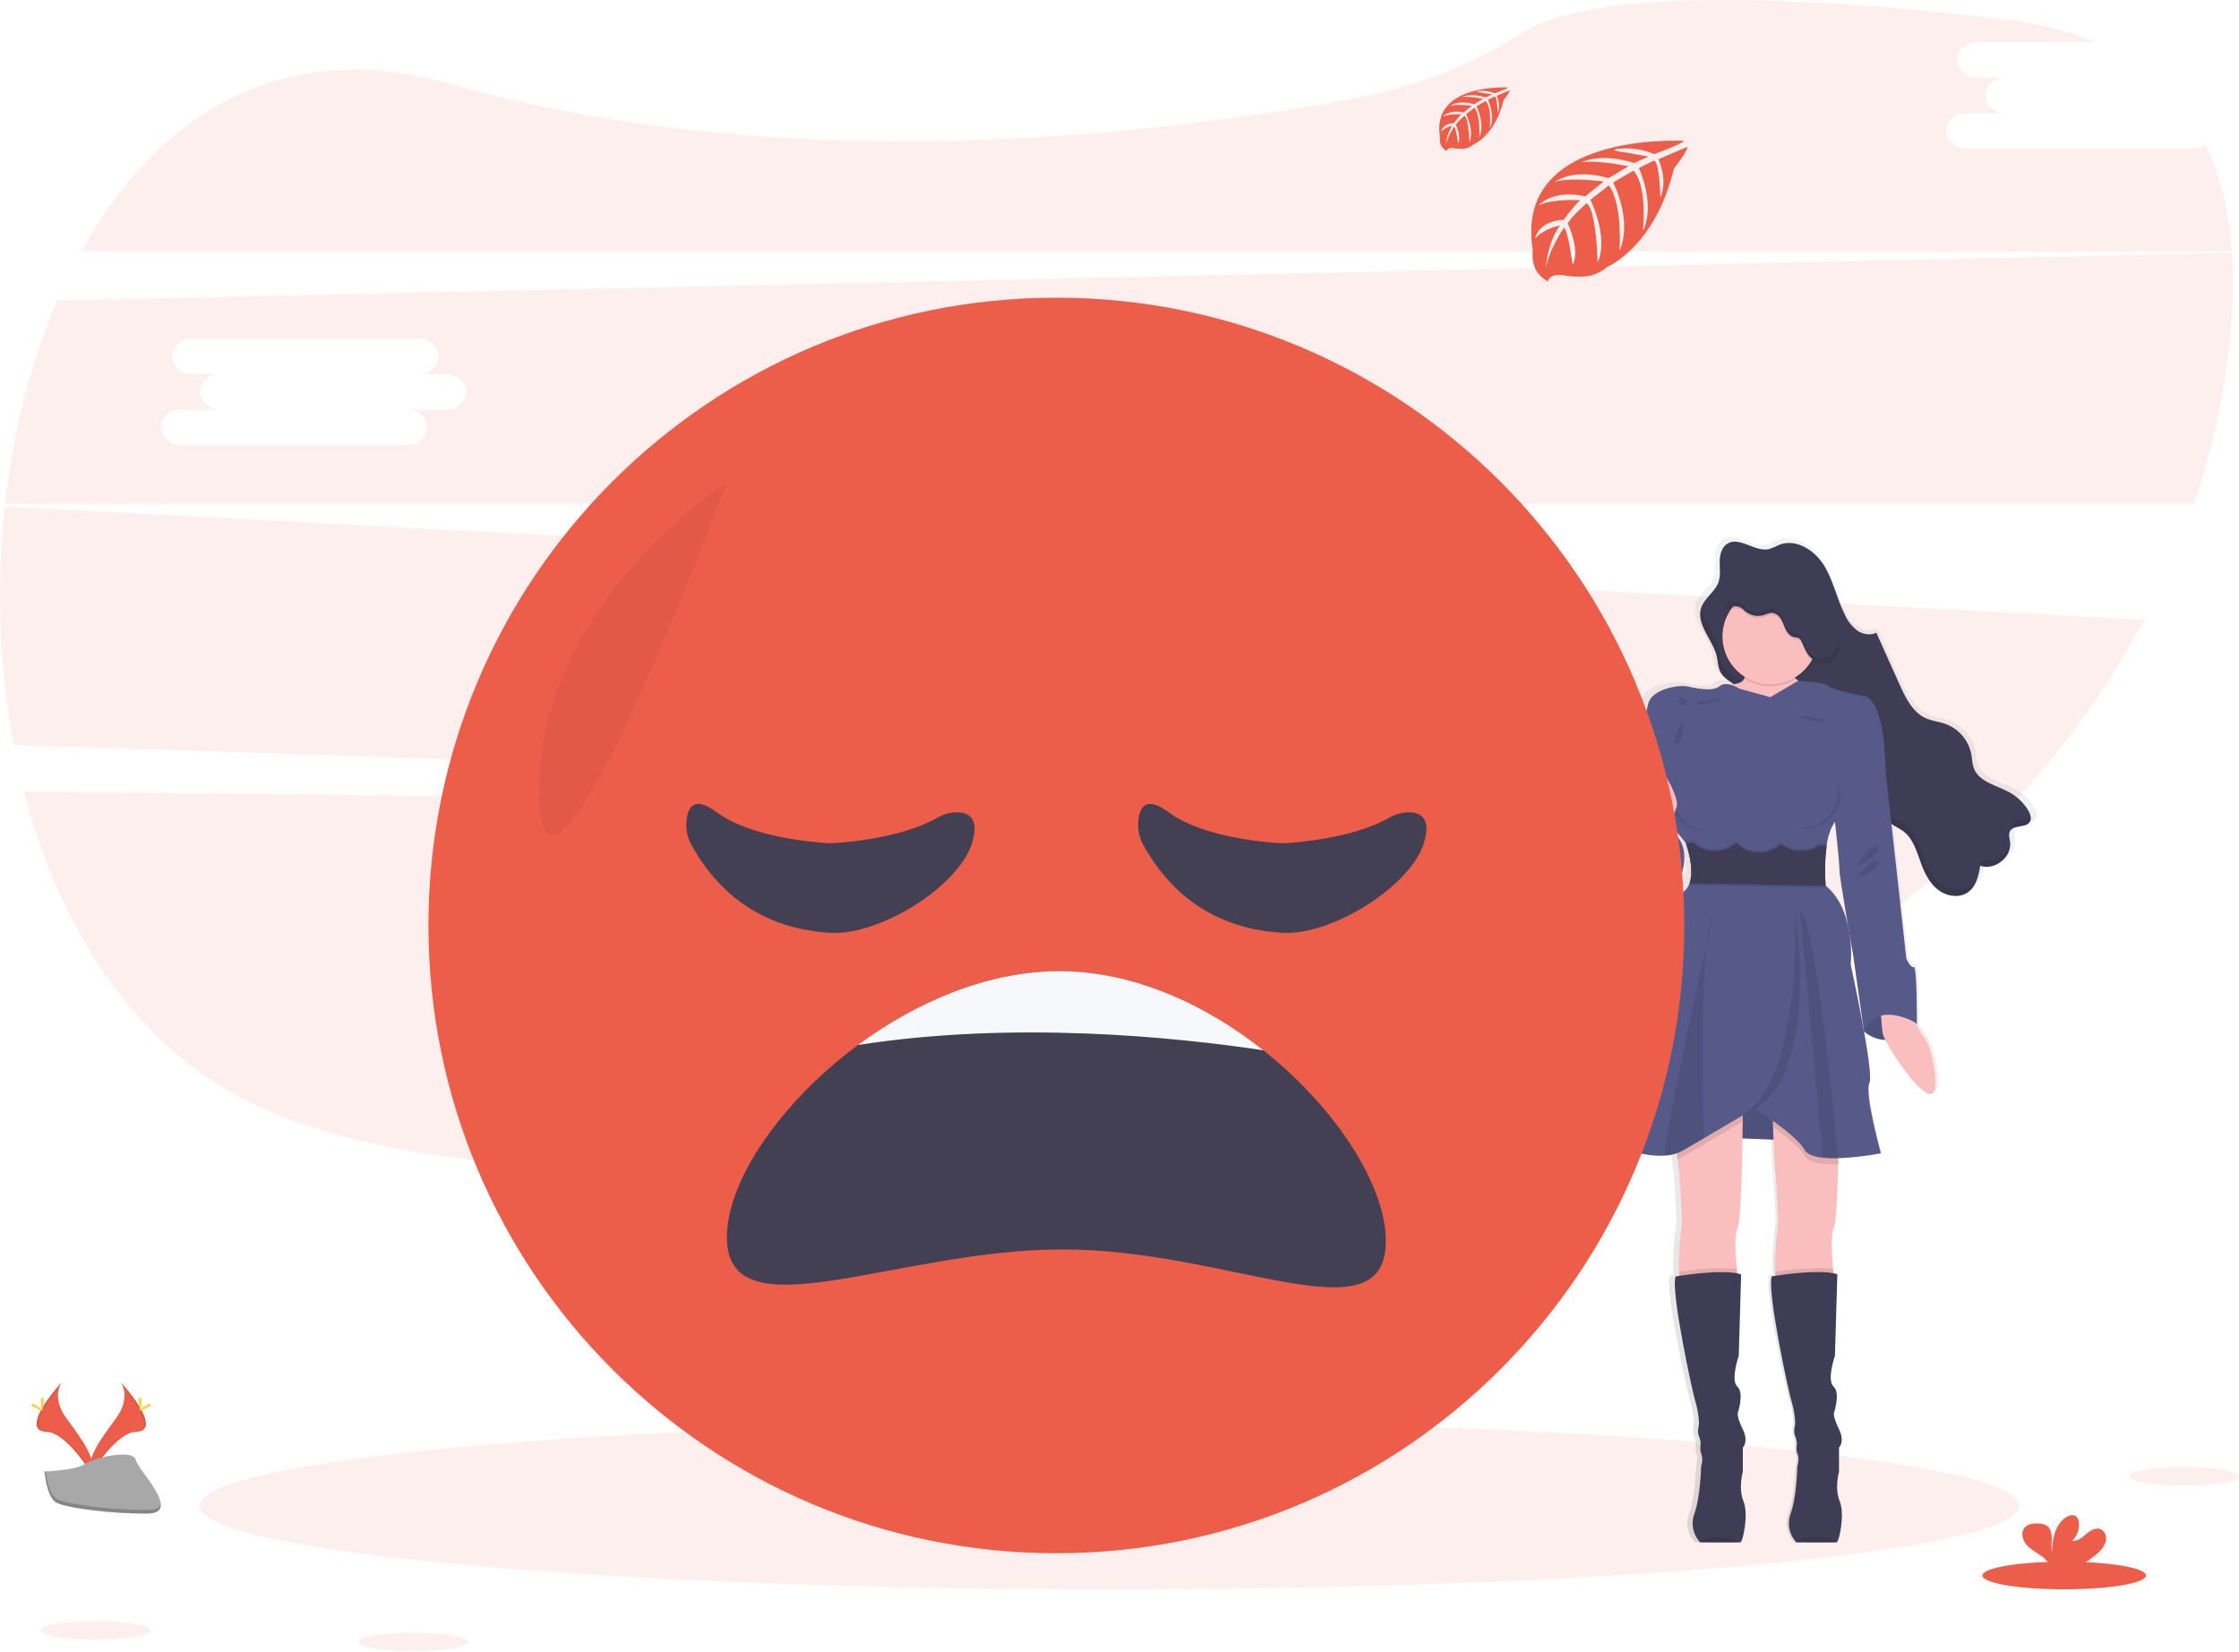
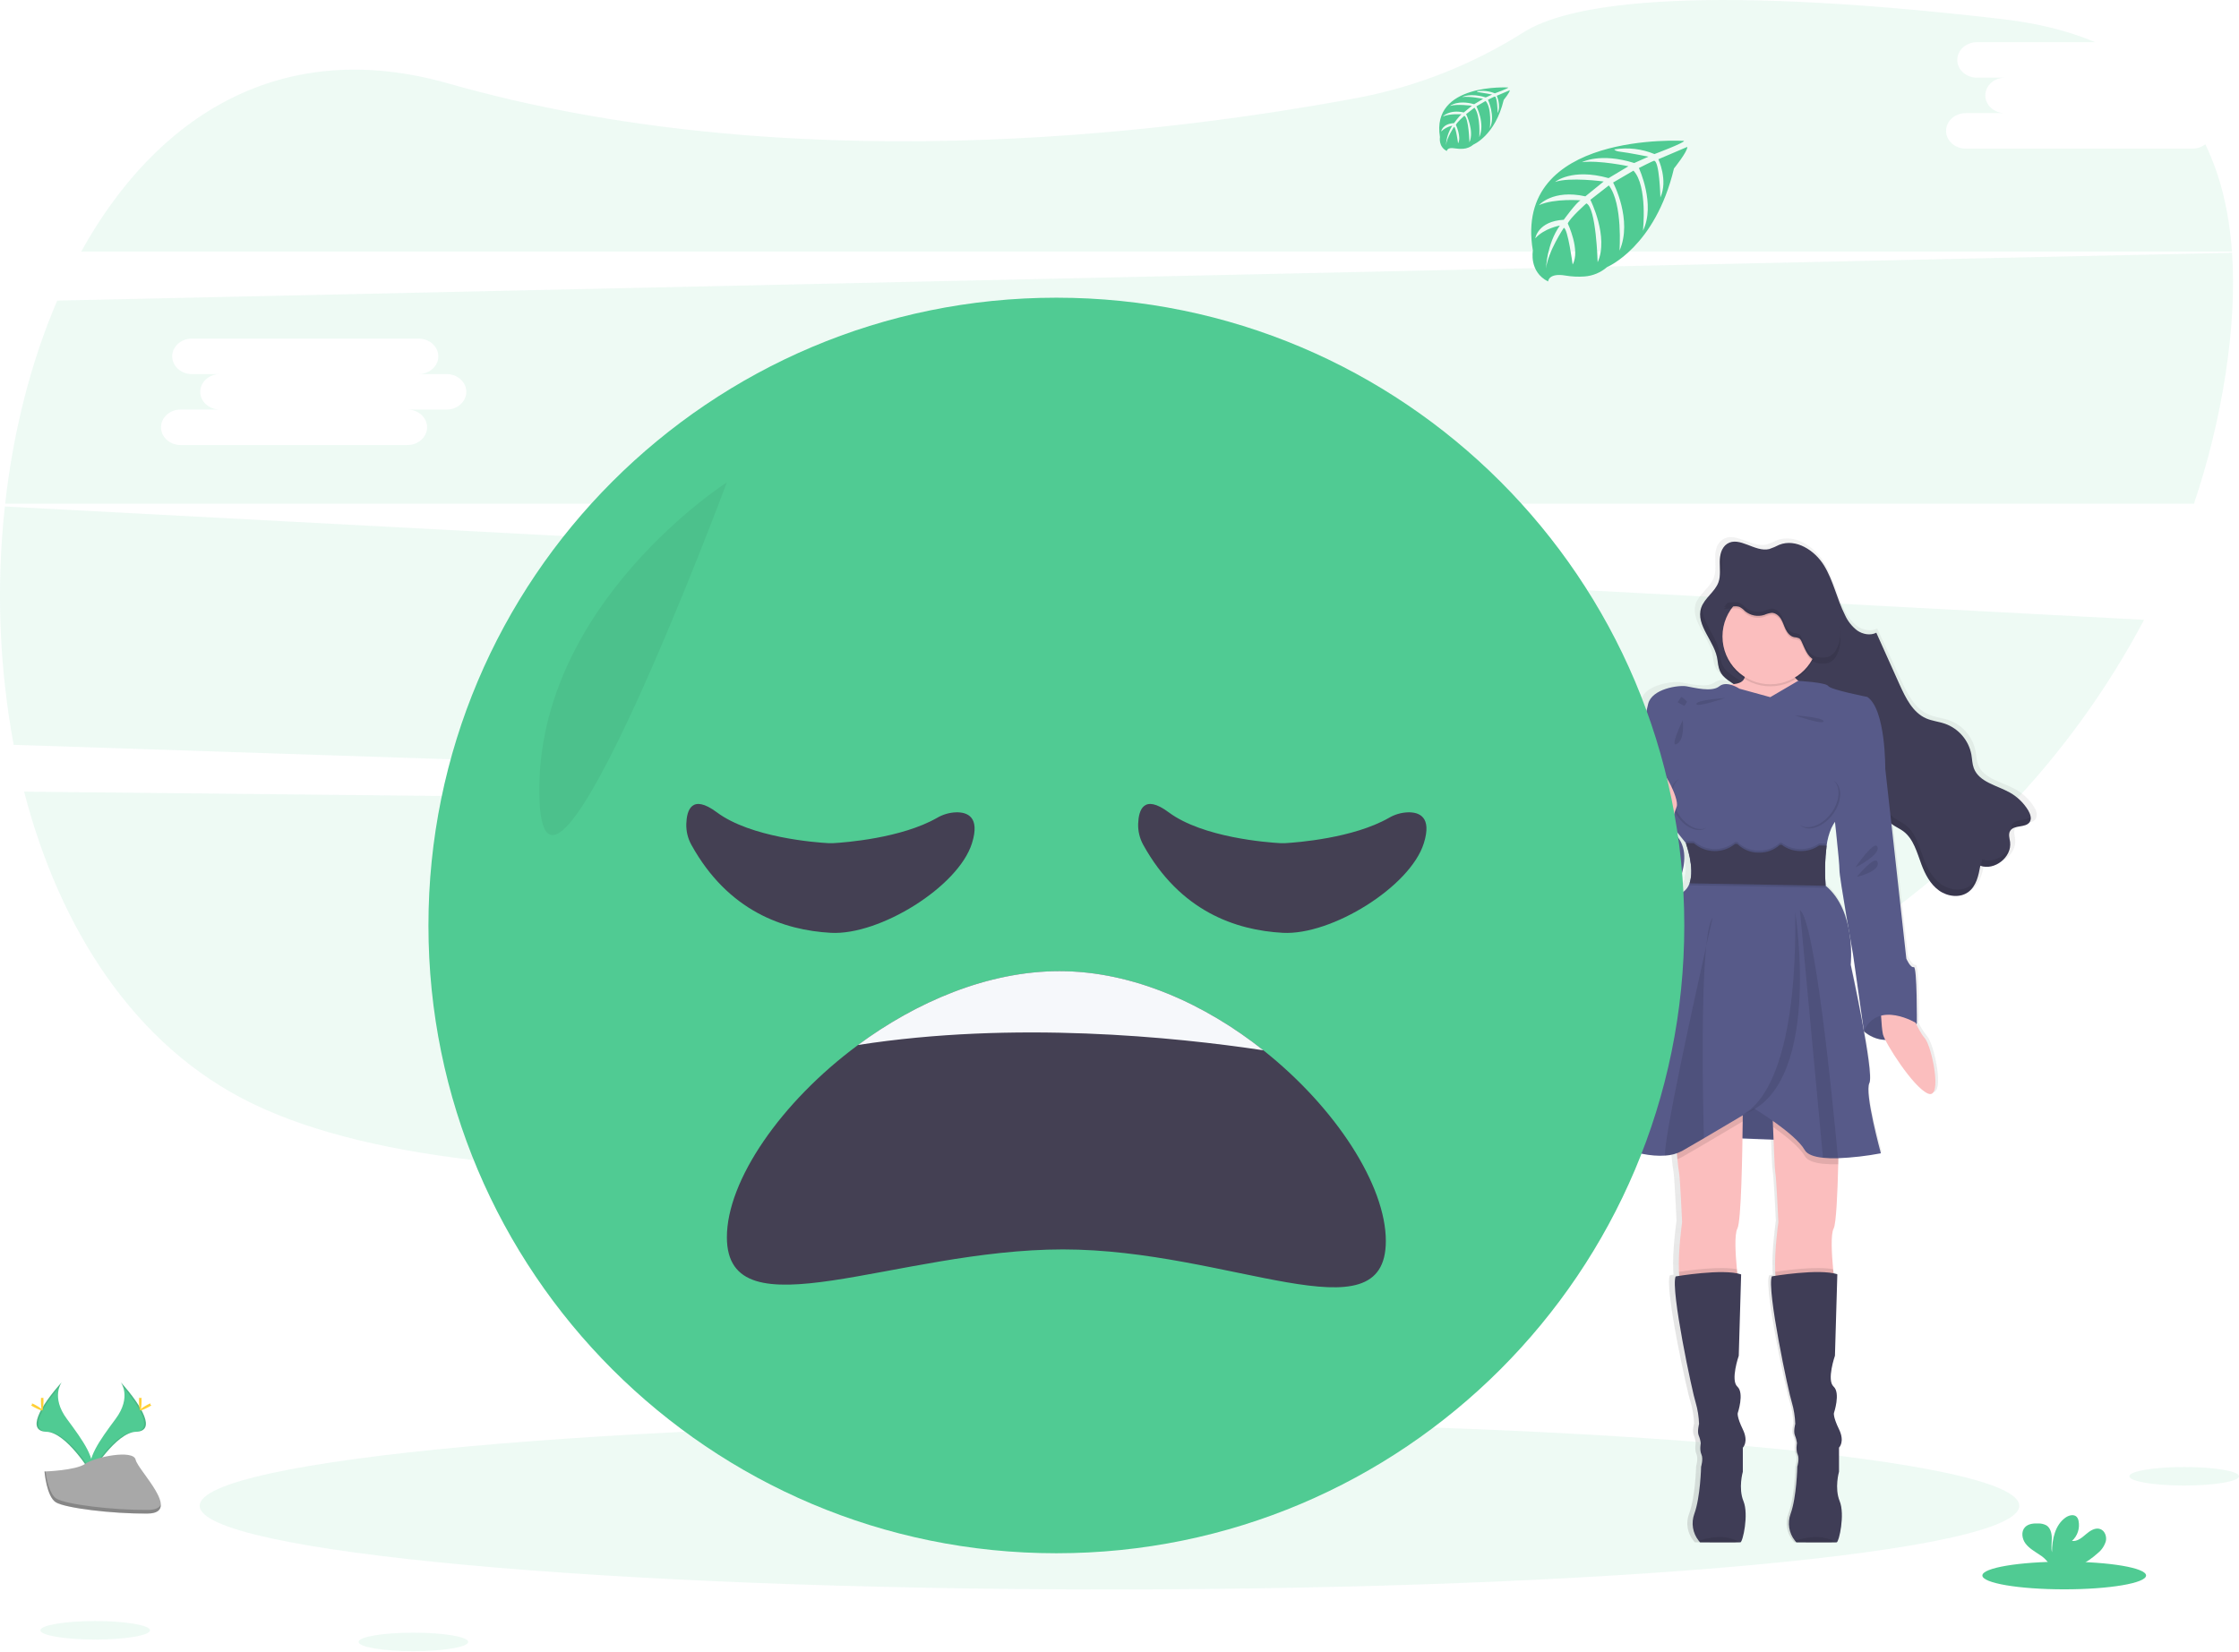
<svg xmlns="http://www.w3.org/2000/svg" id="4e463a22-6ddb-479b-a6e5-bedc922df74f" data-name="Layer 1" width="1100.02" height="811.41" viewBox="0 0 1100.02 811.41">
  <defs>
    <linearGradient id="785c60ff-874e-47fc-85e9-4f7317d8d736" x1="942.13" y1="802.28" x2="942.13" y2="308.24" gradientUnits="userSpaceOnUse">
      <stop offset="0" stop-color="gray" stop-opacity="0.25" />
      <stop offset="0.54" stop-color="gray" stop-opacity="0.12" />
      <stop offset="1" stop-color="gray" stop-opacity="0.1" />
    </linearGradient>
  </defs>
-   <path d="M61.83,433.31C79.2,500.44,115.94,558.47,174,586.6c120.7,58.46,392.91,28.31,596.07-6.3C875.16,562.4,967.53,513,1034.63,443.48Z" transform="translate(-49.99 -44.29)" fill="#ed5e4a" opacity="0.1" />
-   <path d="M1127.19,117.32H1015.72c-5.29,0-9.63-3.92-9.63-8.71s4.34-8.72,9.63-8.72H1035c-5.3,0-9.63-3.92-9.63-8.72s4.33-8.71,9.63-8.71h-13.76c-5.3,0-9.64-3.92-9.64-8.72s4.34-8.71,9.64-8.71h58.18c-12.91-5.43-28-9.29-45.39-11.32C875.38,35.28,818.74,47.47,798.76,60a234.52,234.52,0,0,1-81.54,32.34c-97.88,18.27-280.93,40.25-446.84-7C187.92,61.81,126.63,101.52,89.9,167.9H1146.55c-1.38-19.29-5.51-37.11-13.09-52.7A10.17,10.17,0,0,1,1127.19,117.32Z" transform="translate(-49.99 -44.29)" fill="#ed5e4a" opacity="0.1" />
-   <path d="M52.38,293.19A402.53,402.53,0,0,0,56.7,410.31l978.68,32.39a415.21,415.21,0,0,0,68-93.82Zm387.08,83.55H420.19c5.3,0,9.64,3.93,9.64,8.72s-4.34,8.71-9.64,8.71H308.72c-5.29,0-9.63-3.92-9.63-8.71s4.34-8.72,9.63-8.72H328c-5.3,0-9.63-3.92-9.63-8.71s4.33-8.72,9.63-8.72H314.23c-5.3,0-9.64-3.92-9.64-8.71s4.34-8.72,9.64-8.72H425.7c5.3,0,9.63,3.92,9.63,8.72s-4.33,8.71-9.63,8.71h13.76c5.3,0,9.63,3.92,9.63,8.72S444.76,376.74,439.46,376.74Z" transform="translate(-49.99 -44.29)" fill="#ed5e4a" opacity="0.1" />
-   <path d="M1146.59,168.5,78.11,192c-13,30.23-21.62,64.41-25.59,99.83H1127.87a379.29,379.29,0,0,0,15.52-63.63C1146.6,207.39,1147.88,187.26,1146.59,168.5ZM269.46,245.55H250.19c5.3,0,9.64,3.93,9.64,8.72s-4.34,8.72-9.64,8.72H138.72c-5.29,0-9.63-3.93-9.63-8.72s4.34-8.72,9.63-8.72H158c-5.3,0-9.63-3.92-9.63-8.71s4.33-8.72,9.63-8.72H144.23c-5.3,0-9.64-3.92-9.64-8.71s4.34-8.72,9.64-8.72H255.7c5.3,0,9.63,3.92,9.63,8.72s-4.33,8.71-9.63,8.71h13.76c5.3,0,9.63,3.93,9.63,8.72S274.76,245.55,269.46,245.55Z" transform="translate(-49.99 -44.29)" fill="#ed5e4a" opacity="0.1" />
-   <ellipse cx="545.08" cy="739.96" rx="446.98" ry="41.12" fill="#ed5e4a" opacity="0.1" />
+   <path d="M61.83,433.31C79.2,500.44,115.94,558.47,174,586.6c120.7,58.46,392.91,28.31,596.07-6.3C875.16,562.4,967.53,513,1034.63,443.48Z" transform="translate(-49.99 -44.29)" fill="#50cb93" opacity="0.1" />
+   <path d="M1127.19,117.32H1015.72c-5.29,0-9.63-3.92-9.63-8.71s4.34-8.72,9.63-8.72H1035c-5.3,0-9.63-3.92-9.63-8.72s4.33-8.71,9.63-8.71h-13.76c-5.3,0-9.64-3.92-9.64-8.72s4.34-8.71,9.64-8.71h58.18c-12.91-5.43-28-9.29-45.39-11.32C875.38,35.28,818.74,47.47,798.76,60a234.52,234.52,0,0,1-81.54,32.34c-97.88,18.27-280.93,40.25-446.84-7C187.92,61.81,126.63,101.52,89.9,167.9H1146.55c-1.38-19.29-5.51-37.11-13.09-52.7A10.17,10.17,0,0,1,1127.19,117.32Z" transform="translate(-49.99 -44.29)" fill="#50cb93" opacity="0.1" />
+   <path d="M52.38,293.19A402.53,402.53,0,0,0,56.7,410.31l978.68,32.39a415.21,415.21,0,0,0,68-93.82Zm387.08,83.55H420.19c5.3,0,9.64,3.93,9.64,8.72s-4.34,8.71-9.64,8.71H308.72c-5.29,0-9.63-3.92-9.63-8.71s4.34-8.72,9.63-8.72H328c-5.3,0-9.63-3.92-9.63-8.71s4.33-8.72,9.63-8.72H314.23c-5.3,0-9.64-3.92-9.64-8.71s4.34-8.72,9.64-8.72H425.7c5.3,0,9.63,3.92,9.63,8.72s-4.33,8.71-9.63,8.71h13.76c5.3,0,9.63,3.92,9.63,8.72S444.76,376.74,439.46,376.74Z" transform="translate(-49.99 -44.29)" fill="#50cb93" opacity="0.1" />
+   <path d="M1146.59,168.5,78.11,192c-13,30.23-21.62,64.41-25.59,99.83H1127.87a379.29,379.29,0,0,0,15.52-63.63C1146.6,207.39,1147.88,187.26,1146.59,168.5ZM269.46,245.55H250.19c5.3,0,9.64,3.93,9.64,8.72s-4.34,8.72-9.64,8.72H138.72c-5.29,0-9.63-3.93-9.63-8.72s4.34-8.72,9.63-8.72H158c-5.3,0-9.63-3.92-9.63-8.71s4.33-8.72,9.63-8.72H144.23c-5.3,0-9.64-3.92-9.64-8.71s4.34-8.72,9.64-8.72H255.7c5.3,0,9.63,3.92,9.63,8.72s-4.33,8.71-9.63,8.71h13.76c5.3,0,9.63,3.93,9.63,8.72S274.76,245.55,269.46,245.55Z" transform="translate(-49.99 -44.29)" fill="#50cb93" opacity="0.1" />
+   <ellipse cx="545.08" cy="739.96" rx="446.98" ry="41.12" fill="#50cb93" opacity="0.1" />
  <path d="M1050.63,444.61a1.48,1.48,0,0,1,0-.21c0-.11,0-.21,0-.31h0a8.54,8.54,0,0,0-1.27-3.21,25.29,25.29,0,0,0-9.26-8.76c-6.6-3.62-15.67-5.17-18.31-12.08-.81-2.14-.83-4.47-1.23-6.71a20.29,20.29,0,0,0-13.39-15.23c-3.14-1.05-6.53-1.34-9.58-2.64-6.82-2.9-10.42-10.05-13.47-16.66q-5.92-12.8-11.84-25.61c-3,1.51-6.88.8-9.69-1.09a20.1,20.1,0,0,1-6.27-7.75c-4.07-7.9-5.82-16.85-10.6-24.37s-14.33-13.46-22.77-10.19a38.86,38.86,0,0,1-5.1,2.11c-7.23,1.69-15.23-6.57-21.42-2.56A7,7,0,0,0,894,312a1.2,1.2,0,0,1,0-.2,12.79,12.79,0,0,0-1.32,5.22v0c0,.37,0,.73,0,1.08,0,.06,0,.12,0,.18,0,1.44.09,2.9.11,4.36a19.43,19.43,0,0,1-.28,3.66l0-.1a12.32,12.32,0,0,1-.52,2c-1.61,4.32-6.07,7.15-8.16,11.21l0-.2a10.56,10.56,0,0,0-.61,1.37,10.2,10.2,0,0,0-.57,3.31c-.18,7.63,7.91,14.81,8.85,23,.67,5.8,2,7.66,6.93,10.94l1.08.72c-.43,0-.87.06-1.36.07a3.32,3.32,0,0,0-.57.06,6.1,6.1,0,0,0-5.14.9c-3.78,3-12.72.69-16.69,0s-17.57,1.17-19.47,8.71-5.16,23.1-5.16,23.1,0,9.87-1.21,11.71a.59.59,0,0,0,0,.4c0,2.77.1,19.42-2.58,23.71-.66,1-.61,3.21-.12,5.93-2.82,3.63-5.47,7.87-5,10.65.86,5.69,12.4,23.58,28.94,14,0,0,9.41-17.21-2.43-26.36l.51-2c3.58,4.4,6.23,7.56,6.23,7.56s.14.37.36,1h-.36a47,47,0,0,1,2.78,13.08,16,16,0,0,1-.88,4.81h.31c-.09.34-.19.68-.31,1a8.72,8.72,0,0,1-3.11,4.21c-8.27,5.86-17.74,47.71-17.74,47.71S837.75,596.45,834,600.3c-3.1,3.16,16.38,12.06,31,11a23.86,23.86,0,0,0,6-1.14c.09,1,.19,2,.29,2.91.31,3,.63,5.78.83,6.65.52,2.18,1.55,24.44,1.55,24.44s-2.11,14.46-1.6,24.52c0,.69.09,1.35.15,2l-1.82.28c-2.76,6.2,8.61,57.93,10.16,62.28a41.42,41.42,0,0,1,1.72,10.55s-1,3.68-.17,5.69a13.84,13.84,0,0,1,1,3.85s-.68,3.34.35,5.52-.17,6-.17,6-.34,15.07-3.44,23.27A13.4,13.4,0,0,0,882,801.4a8.21,8.21,0,0,0,.7.81s17.1.14,20.11,0l.39,0c1.21-.17,4.31-13.73,1.55-20.26s-.34-14.57-.34-14.57V755.5s3.1-2.86,0-9-2.59-8-2.59-8,3.45-9.88-.17-13.06.69-15.24.69-15.24L903.56,670a15.81,15.81,0,0,0-1.95-.5c-.07-.66-.14-1.34-.21-2.06-.71-7.28-1.32-17.18.26-20S904,620,904.25,602.89l15.76.6c.33,8,.68,15.3.9,16.23.52,2.18,1.56,24.44,1.56,24.44s-2.12,14.46-1.61,24.52c0,.69.09,1.35.15,2l-1.82.28c-2.76,6.2,8.61,57.93,10.16,62.28a41.65,41.65,0,0,1,1.73,10.55s-1,3.68-.18,5.69a13.84,13.84,0,0,1,1,3.85s-.68,3.34.35,5.52-.17,6-.17,6-.34,15.07-3.44,23.27a13.4,13.4,0,0,0,2.22,13.26,8.21,8.21,0,0,0,.7.81s17.1.14,20.11,0l.39,0c1.21-.17,4.31-13.73,1.55-20.26s-.34-14.57-.34-14.57V755.5s3.1-2.86,0-9-2.59-8-2.59-8,3.45-9.88-.17-13.06.69-15.24.69-15.24L952.44,670a15.36,15.36,0,0,0-2-.5c-.07-.66-.14-1.34-.21-2.06-.71-7.28-1.32-17.18.26-20,1.27-2.31,2-17.19,2.33-31.72,0-1,0-2,.08-3a155.09,155.09,0,0,0,21.58-2.42s-8.43-29.81-5.85-34.66c1.11-2.09-.49-13.22-2.68-25.21a17.52,17.52,0,0,0,10.78,3.9c3.77,7.25,15.24,23.93,21.7,26.5,7.58,3,1.89-23.6-1.72-27.45a32.39,32.39,0,0,1-4.28-6.87c.1-.12.21-.22.31-.33s.18-28.3-1.55-27.79-3.79-4.19-3.79-4.19l-5.34-46.87-2.24-19.62,0,0c1.87,1.38,4.09,2.26,6,3.63,5.2,3.81,6.9,10.5,9.18,16.42,1.88,4.87,4.52,9.7,8.85,12.76s10.68,3.87,15,.77c4-2.91,5.18-8.16,6.06-12.95,7.26,2.55,16.07-4.27,15.13-11.72-.23-1.84-.91-3.85.05-5.46,1.92-3.18,8-1.33,10-4.47a3.34,3.34,0,0,0,.5-1.81C1050.62,444.74,1050.63,444.68,1050.63,444.61Zm-97.11,25.78c-.11,1.79,2.35,16.17,4.35,27.55-1.64-7.09-4.93-14.66-11.41-19.85,0,0,0-.36-.08-1h.08s-.27-2.86-.31-6.93a76.34,76.34,0,0,1,.8-10.78v-.09h-.13c0-.3.08-.61.13-.91a32.5,32.5,0,0,1,2.43-8.74,24.23,24.23,0,0,1,1.85-3.14C952.3,456.17,953.62,468.58,953.52,470.39Zm5.38,33.32c.88,4.91,1.51,8.36,1.51,8.36l5.31,36.46v.17c-2.86-15.39-6.51-31.61-6.51-31.61A63,63,0,0,0,958.9,503.71Z" transform="translate(-49.99 -44.29)" fill="url(#785c60ff-874e-47fc-85e9-4f7317d8d736)" />
  <path d="M893.82,368.89c-1-9.24-11-17.21-8-26,1.63-4.79,6.73-7.72,8.45-12.48,1.14-3.14.63-6.59.64-9.93s.79-7.07,3.57-8.92c6-4,13.72,4.23,20.72,2.55a36.67,36.67,0,0,0,4.93-2.1c8.17-3.25,17.41,2.67,22,10.15s6.31,16.4,10.25,24.26a19.9,19.9,0,0,0,6.06,7.71c2.72,1.88,6.44,2.59,9.38,1.09l11.45,25.5c3,6.57,6.44,13.69,13,16.58,2.94,1.29,6.22,1.58,9.26,2.63a20,20,0,0,1,13,15.15c.39,2.24.4,4.56,1.19,6.69,2.55,6.88,11.32,8.42,17.71,12a24.77,24.77,0,0,1,9,8.71c1,1.73,1.86,4,.79,5.7-1.93,3.12-7.8,1.28-9.66,4.45-.94,1.6-.28,3.6,0,5.44.91,7.41-7.62,14.2-14.64,11.66-.85,4.77-2,10-5.86,12.89-4.15,3.1-10.3,2.28-14.49-.76s-6.73-7.85-8.55-12.7c-2.21-5.9-3.86-12.56-8.89-16.35-1.82-1.36-4-2.24-5.78-3.61-4-3.06-6-8.11-7.43-13-1.85-6.1-3.32-12.37-6-18.13s-6.92-11.12-12.73-13.75c-5.45-2.45-11.73-2.29-17.36-4.28-9.69-3.42-16.86-11.57-26.5-15.41a42.89,42.89,0,0,1-8.7-4.92C895.78,376.52,894.46,374.67,893.82,368.89Z" transform="translate(-49.99 -44.29)" fill="#3f3d56" />
  <g opacity="0.1">
    <path d="M894.72,328.45a10.12,10.12,0,0,0,.54-1.21c1.13-3.14.63-6.59.64-9.93a17.84,17.84,0,0,1,.31-3.32,14,14,0,0,0-1.31,6.32C894.89,323,895.21,325.82,894.72,328.45Z" transform="translate(-49.99 -44.29)" />
    <path d="M1018,479.48c-4.15,3.09-10.3,2.28-14.49-.77S996.77,470.87,995,466c-2.21-5.9-3.85-12.56-8.89-16.35-1.81-1.36-4-2.25-5.77-3.61-4-3.06-6-8.11-7.44-12.95-1.85-6.1-3.31-12.37-6-18.13s-6.91-11.12-12.73-13.75c-5.44-2.45-11.72-2.29-17.35-4.28-9.7-3.42-16.87-11.57-26.5-15.41a43.45,43.45,0,0,1-8.71-4.92c-4.74-3.27-6-5.12-6.7-10.89-1-8.66-9.8-16.21-8.43-24.37a12.68,12.68,0,0,0-.59,1.36c-3,8.8,7,16.77,8,26,.65,5.77,2,7.62,6.7,10.89a43.45,43.45,0,0,0,8.71,4.92c9.63,3.84,16.8,12,26.5,15.41,5.63,2,11.91,1.83,17.35,4.28,5.82,2.63,10,8,12.73,13.75s4.19,12,6,18.13c1.47,4.84,3.4,9.89,7.44,12.95,1.81,1.36,4,2.25,5.77,3.61,5,3.79,6.68,10.45,8.89,16.35,1.82,4.85,4.37,9.65,8.56,12.69s10.34,3.86,14.49.77c2.65-2,4-5.05,4.89-8.32A12.28,12.28,0,0,1,1018,479.48Z" transform="translate(-49.99 -44.29)" />
    <path d="M1038.55,449.49a4.21,4.21,0,0,0-.48,2.34c2.26-2.23,7.36-.92,9.14-3.79a3.65,3.65,0,0,0,.46-2.35C1045.35,447.89,1040.25,446.58,1038.55,449.49Z" transform="translate(-49.99 -44.29)" />
    <path d="M1023.86,466.59c-.19,1-.38,2.07-.62,3.11,6.12,1.91,13.19-3,14.19-9.2C1035,465.27,1029,468.46,1023.86,466.59Z" transform="translate(-49.99 -44.29)" />
  </g>
  <path d="M906.74,373.7s3.33,6.72-6.5,6.86,6.33,43.64,6.33,43.64L922.91,445l20.33-11,1.17-30.34,1.5-18.33s-19-6.17-15.5-14.33S906.74,373.7,906.74,373.7Z" transform="translate(-49.99 -44.29)" fill="#fbbebe" />
  <path d="M965.75,551.06s12,11.81,26-3.86L981,535.79H967.4Z" transform="translate(-49.99 -44.29)" fill="#575a89" />
  <path d="M967.05,535.79l-1.65,15.27s12,11.81,26-3.86" transform="translate(-49.99 -44.29)" opacity="0.1" />
  <path d="M987.24,537.87s4.83,12.67,8.33,16.5,9,30.33,1.67,27.33-21.33-25.33-22.17-29.16-1.16-14.67-1.16-14.67Z" transform="translate(-49.99 -44.29)" fill="#fbbebe" />
  <polygon points="832.42 558.58 897.08 561.08 889.58 533.74 857.01 533.08 832.42 558.58" fill="#575a89" />
  <polygon points="841.41 558.58 906.08 561.08 898.58 533.74 866 533.08 841.41 558.58" opacity="0.1" />
  <path d="M903.57,648c-1.53,2.85-.94,12.71-.25,20,.44,4.64.92,8.21.92,8.21s-24.17,7.5-27.83,1c-.93-1.65-1.39-4.54-1.55-7.93-.5-10,1.55-24.41,1.55-24.41s-1-22.16-1.5-24.33c-.2-.87-.51-3.63-.81-6.62-.44-4.44-.86-9.38-.86-9.38l33-17.5s0,3.28-.06,8.33C906,611.23,905.47,644.5,903.57,648Z" transform="translate(-49.99 -44.29)" fill="#fbbebe" />
  <path d="M904.24,676.21s-24.17,7.5-27.83,1c-.93-1.65-1.39-4.54-1.55-7.93,5-.76,20.22-2.86,28.46-1.28C903.76,672.64,904.24,676.21,904.24,676.21Z" transform="translate(-49.99 -44.29)" opacity="0.1" />
  <path d="M905.07,802.21l-.38,0c-2.91.11-19.45,0-19.45,0a9,9,0,0,1-.68-.8,13.64,13.64,0,0,1-2.15-13.2c3-8.17,3.33-23.17,3.33-23.17s1.17-3.83.17-6-.34-5.5-.34-5.5a14.25,14.25,0,0,0-1-3.83c-.83-2,.17-5.67.17-5.67a42.45,42.45,0,0,0-1.67-10.5c-1.5-4.33-12.5-55.83-9.83-62,0,0,23.33-4,32.17-1l-1.17,40s-4.17,12-.67,15.17.17,13,.17,13-.5,1.83,2.5,8,0,9,0,9v11.83s-2.33,8,.33,14.5S906.24,802,905.07,802.21Z" transform="translate(-49.99 -44.29)" fill="#3f3d56" />
  <path d="M950.86,648c-1.53,2.85-.94,12.71-.25,20,.44,4.64.92,8.21.92,8.21s-24.17,7.5-27.83,1c-.93-1.65-1.39-4.54-1.55-7.93-.5-10,1.55-24.41,1.55-24.41s-1-22.16-1.5-24.33c-.27-1.17-.74-12.33-1.11-22.34-.31-8.54-.56-16.26-.56-16.26l33,5.1s0,14.51-.41,29.42C952.76,630.92,952.09,645.74,950.86,648Z" transform="translate(-49.99 -44.29)" fill="#fbbebe" />
  <path d="M951.53,676.21s-24.17,7.5-27.83,1c-.93-1.65-1.39-4.54-1.55-7.93,5-.76,20.22-2.86,28.46-1.28C951.05,672.64,951.53,676.21,951.53,676.21Z" transform="translate(-49.99 -44.29)" opacity="0.1" />
  <path d="M952.36,802.21l-.38,0c-2.91.11-19.45,0-19.45,0a9,9,0,0,1-.68-.8,13.64,13.64,0,0,1-2.15-13.2C932.7,780,933,765,933,765s1.17-3.83.17-6-.34-5.5-.34-5.5a14.25,14.25,0,0,0-1-3.83c-.83-2,.17-5.67.17-5.67a42.45,42.45,0,0,0-1.67-10.5c-1.5-4.33-12.5-55.83-9.83-62,0,0,23.33-4,32.17-1l-1.17,40s-4.17,12-.67,15.17.17,13,.17,13-.5,1.83,2.5,8,0,9,0,9v11.83s-2.33,8,.33,14.5S953.53,802,952.36,802.21Z" transform="translate(-49.99 -44.29)" fill="#3f3d56" />
  <circle cx="869.75" cy="313.77" r="23.5" opacity="0.1" />
  <circle cx="869.75" cy="312.77" r="23.5" fill="#fbbebe" />
  <path d="M873.24,604.54l33-17.5s0,3.28-.06,8.33c-4.82,2.88-12.09,7.21-19.08,11.3-3.8,2.23-7.51,4.39-10.69,6.2a14.2,14.2,0,0,1-2.31,1C873.66,609.48,873.24,604.54,873.24,604.54Z" transform="translate(-49.99 -44.29)" opacity="0.1" />
  <path d="M953.53,587s0,14.51-.41,29.42H953a55.48,55.48,0,0,1-7.39-.23c-4.31-.46-7.76-1.6-9-3.86-2.51-4.4-9.54-10-15.48-14.17-.31-8.54-.56-16.26-.56-16.26Z" transform="translate(-49.99 -44.29)" opacity="0.1" />
  <path d="M947.39,459.91a95.17,95.17,0,0,0-.48,19.63c15.16,12.5,12.33,38.83,12.33,38.83s11.67,53.34,9.17,58.17,5.66,34.5,5.66,34.5A145.51,145.51,0,0,1,953,613.46a55.48,55.48,0,0,1-7.39-.23c-4.31-.46-7.76-1.6-9-3.86-4.66-8.16-24.83-20.33-24.83-20.33S899,596.7,887.1,603.67c-3.8,2.23-7.51,4.39-10.69,6.2a19.84,19.84,0,0,1-8.35,2.29c-14.15,1.05-33-7.81-30-10.95,3.67-3.84,21.84-71.17,21.84-71.17s9.16-41.67,17.16-47.5a8.65,8.65,0,0,0,3-4.19c2.74-7.61-1.84-19.81-1.84-19.81s-25.83-31.83-24.67-33.67,1.17-11.66,1.17-11.66,3.17-15.5,5-23,15-9.34,18.83-8.67,12.49,3,16.15,0,9.84,1.17,9.84,1.17l15.18,4.18,13.65-8s13.68.7,14.85,2.53,19.17,5.34,19.17,5.34c9.16,6.16,8.83,35.5,8.83,35.5s-22,19.16-26.5,29A33.06,33.06,0,0,0,947.39,459.91Z" transform="translate(-49.99 -44.29)" fill="#575a89" />
  <path d="M971.24,418.2l5,4,5.17,46.5,5.16,46.67s2,4.67,3.67,4.17,1.5,27.66,1.5,27.66-19.14-11.77-26,3.86l-5.34-37.69s-6.84-38.5-6.67-41.5-3.5-35.5-3.5-35.5Z" transform="translate(-49.99 -44.29)" fill="#575a89" />
  <path d="M857.24,420.37l-3.67,4.5s.34,19.33-2.5,24,7.84,32,11.84,30.33,13-44.33,13-44.83S857.24,420.37,857.24,420.37Z" transform="translate(-49.99 -44.29)" fill="#575a89" />
  <path d="M856.91,447.87s-11.67,11.83-10.84,17.5,12,23.48,28,13.91C874.07,479.28,888.91,451.37,856.91,447.87Z" transform="translate(-49.99 -44.29)" fill="#575a89" />
  <path d="M904.69,802.24c-2.91.11-19.45,0-19.45,0a9,9,0,0,1-.68-.8C888.79,800,897.93,797.84,904.69,802.24Z" transform="translate(-49.99 -44.29)" opacity="0.1" />
  <path d="M952,802.24c-2.91.11-19.45,0-19.45,0a9,9,0,0,1-.68-.8C936.08,800,945.22,797.84,952,802.24Z" transform="translate(-49.99 -44.29)" opacity="0.1" />
  <path d="M888.28,509.11c-2.55,24.46-1.71,73-1.18,94.56-3.8,2.23-7.51,4.39-10.69,6.2a19.84,19.84,0,0,1-8.35,2.29C867,605.64,881.68,538.67,888.28,509.11Z" transform="translate(-49.99 -44.29)" opacity="0.1" />
  <path d="M891.4,495.23c-.07.35-1.28,5.67-3.12,13.88C889,502.1,890,497.07,891.4,495.23Z" transform="translate(-49.99 -44.29)" opacity="0.1" />
  <path d="M932,492.59s14.17,89-27.79,100C904.2,592.55,933.24,588.14,932,492.59Z" transform="translate(-49.99 -44.29)" opacity="0.1" />
  <path d="M953,613.46a55.48,55.48,0,0,1-7.39-.23L934.29,491.54C941.51,496.26,950.15,582.62,953,613.46Z" transform="translate(-49.99 -44.29)" opacity="0.1" />
  <path d="M902.24,343.24a6.19,6.19,0,0,1,2.23.23,9.73,9.73,0,0,1,2.82,2.12,10.05,10.05,0,0,0,9.54,1.85,12.58,12.58,0,0,1,3.59-1c1.91,0,3.56,1.4,4.55,3s1.5,3.5,2.35,5.21,2.21,3.33,4.08,3.75A7.14,7.14,0,0,1,934,359a3.68,3.68,0,0,1,1.12,1.55c1.56,3.37,2.8,7.35,6.13,9a9.17,9.17,0,0,0,3.91.85,8.17,8.17,0,0,0,4-.72,7.66,7.66,0,0,0,2.94-2.93c2.08-3.44,2.32-7.7,1.83-11.69A32.16,32.16,0,0,0,948.7,341a29.35,29.35,0,0,0-26.85-12.39,37.42,37.42,0,0,0-5.35,1c-6.36,1.7-12.6,4.88-16.46,10.21a34.64,34.64,0,0,1-3.07,3.78C898.72,343.43,900.48,343.28,902.24,343.24Z" transform="translate(-49.99 -44.29)" opacity="0.1" />
  <path d="M902.24,342.24a6.19,6.19,0,0,1,2.23.23,9.73,9.73,0,0,1,2.82,2.12,10.05,10.05,0,0,0,9.54,1.85,12.58,12.58,0,0,1,3.59-1c1.91,0,3.56,1.4,4.55,3s1.5,3.5,2.35,5.21,2.21,3.33,4.08,3.75A7.14,7.14,0,0,1,934,358a3.68,3.68,0,0,1,1.12,1.55c1.56,3.37,2.8,7.35,6.13,9a9.17,9.17,0,0,0,3.91.85,8.17,8.17,0,0,0,4-.72,7.66,7.66,0,0,0,2.94-2.93c2.08-3.44,2.32-7.7,1.83-11.69A32.16,32.16,0,0,0,948.7,340a29.35,29.35,0,0,0-26.85-12.39,37.42,37.42,0,0,0-5.35,1c-6.36,1.7-12.6,4.88-16.46,10.21a34.64,34.64,0,0,1-3.07,3.78C898.72,342.43,900.48,342.28,902.24,342.24Z" transform="translate(-49.99 -44.29)" fill="#3f3d56" />
  <path d="M876.74,398.2s1.17,9.34-2.83,11.67S876.74,398.2,876.74,398.2Z" transform="translate(-49.99 -44.29)" opacity="0.1" />
  <path d="M961.57,470.54s9.5-14,10.84-10S961.57,470.54,961.57,470.54Z" transform="translate(-49.99 -44.29)" opacity="0.1" />
  <path d="M962.24,475.2s9.37-11.5,10.27-7S962.24,475.2,962.24,475.2Z" transform="translate(-49.99 -44.29)" opacity="0.1" />
  <path d="M934.72,461.51a15.21,15.21,0,0,1-9.42-3.1l-.82,0a14.8,14.8,0,0,1-10.29,3.87A14.6,14.6,0,0,1,903.52,458l-1.09,0a15.71,15.71,0,0,1-20.28-.37l-3.91-.07s4.58,12.2,1.84,19.81l66.83,1.19a95.17,95.17,0,0,1,.48-19.63v-.09l-3.67-.07A15.38,15.38,0,0,1,934.72,461.51Z" transform="translate(-49.99 -44.29)" opacity="0.1" />
  <path d="M934.72,463.51a15.21,15.21,0,0,1-9.42-3.1l-.82,0a14.8,14.8,0,0,1-10.29,3.87A14.6,14.6,0,0,1,903.52,460l-1.09,0a15.71,15.71,0,0,1-20.28-.37l-3.91-.07s4.58,12.2,1.84,19.81l66.83,1.19a95.17,95.17,0,0,1,.48-19.63v-.09l-3.67-.07A15.38,15.38,0,0,1,934.72,463.51Z" transform="translate(-49.99 -44.29)" opacity="0.1" />
  <path d="M934.72,462.51a15.21,15.21,0,0,1-9.42-3.1l-.82,0a14.8,14.8,0,0,1-10.29,3.87A14.6,14.6,0,0,1,903.52,459l-1.09,0a15.71,15.71,0,0,1-20.28-.37l-3.91-.07s4.58,12.2,1.84,19.81l66.83,1.19a95.17,95.17,0,0,1,.48-19.63v-.09l-3.67-.07A15.38,15.38,0,0,1,934.72,462.51Z" transform="translate(-49.99 -44.29)" fill="#3f3d56" />
  <path d="M931.75,395.83s14.07.9,14.16,2.9S931.75,395.83,931.75,395.83Z" transform="translate(-49.99 -44.29)" opacity="0.1" />
  <path d="M897.57,387.3s-14.07.9-14.16,2.9S897.57,387.3,897.57,387.3Z" transform="translate(-49.99 -44.29)" opacity="0.1" />
  <path d="M951.34,428.19c-.14-.1-.28-.18-.42-.27,3.6,3.24,3,10.32-1.42,16.16s-11.13,8.27-15.21,5.65c.13.11.24.23.38.34,4,3.06,11,.66,15.62-5.38S955.36,431.26,951.34,428.19Z" transform="translate(-49.99 -44.29)" opacity="0.1" />
  <path d="M874.05,443.33c-3.56-6.42-3.1-13.51.93-16.2-.15.07-.31.13-.46.21-4.42,2.46-5,9.83-1.34,16.47s10.26,10,14.68,7.58a3.83,3.83,0,0,0,.42-.28C883.87,453.11,877.61,449.75,874.05,443.33Z" transform="translate(-49.99 -44.29)" opacity="0.1" />
  <path d="M878.81,389.19h0l-1.29,2-3.29-1.75,1.73-2.66A7.25,7.25,0,0,1,878.81,389.19Z" transform="translate(-49.99 -44.29)" opacity="0.1" />
  <path d="M857.91,463.2s2.93-13.78-1-18.16-2.67-27.34,3.33-26.84,15,18.66,13.5,22.5-7.17,23.5-7.17,23.5Z" transform="translate(-49.99 -44.29)" fill="#fbbebe" />
  <path d="M952,363.78a7.66,7.66,0,0,1-2.94,2.93,8.17,8.17,0,0,1-4,.72,9.17,9.17,0,0,1-3.91-.85c-3.33-1.66-4.57-5.64-6.13-9A3.68,3.68,0,0,0,934,356a7.14,7.14,0,0,0-2.57-.63c-1.87-.42-3.22-2.05-4.08-3.75s-1.37-3.58-2.35-5.21-2.64-3.06-4.55-3a12.29,12.29,0,0,0-3.59,1.05,10.08,10.08,0,0,1-9.54-1.86,9.73,9.73,0,0,0-2.82-2.12,6.19,6.19,0,0,0-2.23-.23c-1.15,0-2.29.11-3.44.2a25.14,25.14,0,0,1-1.83,2.14c1.75-.15,3.51-.3,5.27-.34a6.19,6.19,0,0,1,2.23.23,9.73,9.73,0,0,1,2.82,2.12,10.08,10.08,0,0,0,9.54,1.86,12.29,12.29,0,0,1,3.59-1.05c1.91,0,3.56,1.4,4.55,3s1.5,3.5,2.35,5.21,2.21,3.33,4.08,3.75A7.14,7.14,0,0,1,934,358a3.68,3.68,0,0,1,1.12,1.55c1.56,3.37,2.8,7.35,6.13,9a9.17,9.17,0,0,0,3.91.85,8.17,8.17,0,0,0,4-.72,7.66,7.66,0,0,0,2.94-2.93,16.59,16.59,0,0,0,2-9.26A15.28,15.28,0,0,1,952,363.78Z" transform="translate(-49.99 -44.29)" opacity="0.1" />
  <ellipse cx="812.35" cy="423.74" rx="9" ry="6.1" fill="#575a89" />
-   <circle cx="518.99" cy="454.79" r="308.5" fill="#ed5e4a" />
+   <circle cx="518.99" cy="454.79" r="308.5" fill="#50cb93" />
  <path d="M730.85,654.11c0,48.7-76.56,4.16-158.64,4.16s-165.1,42.7-165.1-6c0-27.77,26.46-66.39,64.42-94.44h0c28.6-21.14,63.72-36.28,99-36.28,36.28,0,71.82,16.39,100.17,38.89C706.48,588.81,730.85,626.93,730.85,654.11Z" transform="translate(-49.99 -44.29)" fill="#444053" />
  <path d="M670.69,560.42c-43.63-6.57-122.54-14.58-199.16-2.61,28.6-21.14,63.72-36.28,99-36.28C606.8,521.53,642.34,537.92,670.69,560.42Z" transform="translate(-49.99 -44.29)" fill="#f6f8fb" />
  <path d="M407.11,281.31s-92.93,59.41-92.17,152.34S407.11,281.31,407.11,281.31Z" transform="translate(-49.99 -44.29)" opacity="0.05" />
-   <path d="M877.36,113.52s-84.2-5.07-74.27,53.93c0,0-2,10.42,7.48,15.16,0,0,.15-4.37,8.63-2.89a39,39,0,0,0,9.15.44,19,19,0,0,0,11.18-4.62h0s23.67-9.77,32.88-48.46c0,0,6.81-8.44,6.54-10.6l-14.21,6.06s4.85,10.25,1,18.77c0,0-.46-18.39-3.19-18-.55.09-7.38,3.55-7.38,3.55s8.35,17.86,2,30.83c0,0,2.39-22-4.66-29.54l-10,5.84s9.76,18.44,3.14,33.49c0,0,1.7-23.08-5.24-32.07l-9.07,7.07s9.17,18.18,3.58,30.66c0,0-.73-26.87-5.54-28.9,0,0-7.93,7-9.14,9.87,0,0,6.28,13.19,2.39,20.15,0,0-2.39-17.9-4.35-18,0,0-7.9,11.86-8.73,20,0,0,.35-12.1,6.81-21.13,0,0-7.64,1.31-12.09,6.27,0,0,1.23-8.39,14-9.12,0,0,6.53-9,8.28-9.54,0,0-12.75-1.07-20.48,2.36,0,0,6.8-7.91,22.81-4.32l9-7.3s-16.78-2.3-23.9.24c0,0,8.19-7,26.31-1.9l9.75-5.83s-14.31-3.08-22.84-2c0,0,9-4.85,25.69.41l7-3.13s-10.49-2.06-13.56-2.38-3.23-1.18-3.23-1.18A36.35,36.35,0,0,1,862.83,120S877.61,114.45,877.36,113.52Z" transform="translate(-49.99 -44.29)" fill="#ed5e4a" />
-   <path d="M791,87.29s-38-2.3-33.56,24.36c0,0-.89,4.71,3.38,6.85,0,0,.06-2,3.9-1.3a18.06,18.06,0,0,0,4.13.2,8.69,8.69,0,0,0,5.06-2.09h0s10.69-4.42,14.85-21.9c0,0,3.08-3.81,3-4.79l-6.42,2.74s2.2,4.63.47,8.48c0,0-.21-8.31-1.44-8.11-.25,0-3.34,1.6-3.34,1.6s3.78,8.07.93,13.93c0,0,1.08-9.94-2.1-13.35l-4.52,2.64s4.41,8.34,1.42,15.14c0,0,.76-10.43-2.37-14.49l-4.1,3.19s4.14,8.21,1.62,13.85c0,0-.33-12.14-2.51-13.06,0,0-3.58,3.16-4.13,4.46,0,0,2.84,6,1.08,9.11,0,0-1.08-8.09-2-8.12,0,0-3.57,5.35-3.94,9a19.48,19.48,0,0,1,3.07-9.55,10.71,10.71,0,0,0-5.46,2.83s.55-3.79,6.34-4.12c0,0,2.95-4.06,3.74-4.31,0,0-5.76-.48-9.25,1.07,0,0,3.07-3.58,10.31-2l4-3.29s-7.58-1-10.8.1c0,0,3.7-3.16,11.89-.85l4.4-2.64s-6.46-1.39-10.32-.89c0,0,4.07-2.19,11.61.19l3.15-1.42s-4.74-.93-6.12-1.07-1.47-.53-1.47-.53a16.39,16.39,0,0,1,8.9,1S791.11,87.71,791,87.29Z" transform="translate(-49.99 -44.29)" fill="#ed5e4a" />
-   <ellipse cx="1073.09" cy="725.46" rx="26.93" ry="4.55" fill="#ed5e4a" opacity="0.1" />
-   <ellipse cx="46.77" cy="801.15" rx="26.93" ry="4.55" fill="#ed5e4a" opacity="0.1" />
-   <ellipse cx="203.1" cy="806.86" rx="26.93" ry="4.55" fill="#ed5e4a" opacity="0.1" />
-   <ellipse cx="1014.15" cy="774.22" rx="40.21" ry="6.8" fill="#ed5e4a" />
-   <path d="M1080.76,807.4a11.73,11.73,0,0,0,3.84-5.79c.49-2.29-.49-5.05-2.68-5.89-2.46-.94-5.09.77-7.08,2.49s-4.28,3.68-6.89,3.32a10.47,10.47,0,0,0,3.24-9.81,4.12,4.12,0,0,0-.9-2c-1.37-1.46-3.84-.84-5.48.31-5.2,3.66-6.65,10.72-6.68,17.08-.52-2.29-.08-4.68-.09-7s-.66-5-2.64-6.23a8,8,0,0,0-4-.94c-2.34-.09-4.94.14-6.54,1.85-2,2.13-1.47,5.69.26,8s4.35,3.81,6.76,5.42a15,15,0,0,1,4.84,4.61,4.83,4.83,0,0,1,.36.83h14.65A40.77,40.77,0,0,0,1080.76,807.4Z" transform="translate(-49.99 -44.29)" fill="#ed5e4a" />
-   <path d="M109.33,723.55s5.49,7.18-2.54,18-14.65,20-12,26.76c0,0,12.11-20.14,22-20.43S120.17,735.66,109.33,723.55Z" transform="translate(-49.99 -44.29)" fill="#ed5e4a" />
+   <path d="M877.36,113.52s-84.2-5.07-74.27,53.93c0,0-2,10.42,7.48,15.16,0,0,.15-4.37,8.63-2.89a39,39,0,0,0,9.15.44,19,19,0,0,0,11.18-4.62h0s23.67-9.77,32.88-48.46c0,0,6.81-8.44,6.54-10.6l-14.21,6.06s4.85,10.25,1,18.77c0,0-.46-18.39-3.19-18-.55.09-7.38,3.55-7.38,3.55s8.35,17.86,2,30.83c0,0,2.39-22-4.66-29.54l-10,5.84s9.76,18.44,3.14,33.49c0,0,1.7-23.08-5.24-32.07l-9.07,7.07s9.17,18.18,3.58,30.66c0,0-.73-26.87-5.54-28.9,0,0-7.93,7-9.14,9.87,0,0,6.28,13.19,2.39,20.15,0,0-2.39-17.9-4.35-18,0,0-7.9,11.86-8.73,20,0,0,.35-12.1,6.81-21.13,0,0-7.64,1.31-12.09,6.27,0,0,1.23-8.39,14-9.12,0,0,6.53-9,8.28-9.54,0,0-12.75-1.07-20.48,2.36,0,0,6.8-7.91,22.81-4.32l9-7.3s-16.78-2.3-23.9.24c0,0,8.19-7,26.31-1.9l9.75-5.83s-14.31-3.08-22.84-2c0,0,9-4.85,25.69.41l7-3.13s-10.49-2.06-13.56-2.38-3.23-1.18-3.23-1.18A36.35,36.35,0,0,1,862.83,120S877.61,114.45,877.36,113.52Z" transform="translate(-49.99 -44.29)" fill="#50cb93" />
+   <path d="M791,87.29s-38-2.3-33.56,24.36c0,0-.89,4.71,3.38,6.85,0,0,.06-2,3.9-1.3a18.06,18.06,0,0,0,4.13.2,8.69,8.69,0,0,0,5.06-2.09h0s10.69-4.42,14.85-21.9c0,0,3.08-3.81,3-4.79l-6.42,2.74s2.2,4.63.47,8.48c0,0-.21-8.31-1.44-8.11-.25,0-3.34,1.6-3.34,1.6s3.78,8.07.93,13.93c0,0,1.08-9.94-2.1-13.35l-4.52,2.64s4.41,8.34,1.42,15.14c0,0,.76-10.43-2.37-14.49l-4.1,3.19s4.14,8.21,1.62,13.85c0,0-.33-12.14-2.51-13.06,0,0-3.58,3.16-4.13,4.46,0,0,2.84,6,1.08,9.11,0,0-1.08-8.09-2-8.12,0,0-3.57,5.35-3.94,9a19.48,19.48,0,0,1,3.07-9.55,10.71,10.71,0,0,0-5.46,2.83s.55-3.79,6.34-4.12c0,0,2.95-4.06,3.74-4.31,0,0-5.76-.48-9.25,1.07,0,0,3.07-3.58,10.31-2l4-3.29s-7.58-1-10.8.1c0,0,3.7-3.16,11.89-.85l4.4-2.64s-6.46-1.39-10.32-.89c0,0,4.07-2.19,11.61.19l3.15-1.42s-4.74-.93-6.12-1.07-1.47-.53-1.47-.53a16.39,16.39,0,0,1,8.9,1S791.11,87.71,791,87.29Z" transform="translate(-49.99 -44.29)" fill="#50cb93" />
+   <ellipse cx="1073.09" cy="725.46" rx="26.93" ry="4.55" fill="#50cb93" opacity="0.1" />
+   <ellipse cx="46.77" cy="801.15" rx="26.93" ry="4.55" fill="#50cb93" opacity="0.1" />
+   <ellipse cx="203.1" cy="806.86" rx="26.93" ry="4.55" fill="#50cb93" opacity="0.1" />
+   <ellipse cx="1014.15" cy="774.22" rx="40.21" ry="6.8" fill="#50cb93" />
+   <path d="M1080.76,807.4a11.73,11.73,0,0,0,3.84-5.79c.49-2.29-.49-5.05-2.68-5.89-2.46-.94-5.09.77-7.08,2.49s-4.28,3.68-6.89,3.32a10.47,10.47,0,0,0,3.24-9.81,4.12,4.12,0,0,0-.9-2c-1.37-1.46-3.84-.84-5.48.31-5.2,3.66-6.65,10.72-6.68,17.08-.52-2.29-.08-4.68-.09-7s-.66-5-2.64-6.23a8,8,0,0,0-4-.94c-2.34-.09-4.94.14-6.54,1.85-2,2.13-1.47,5.69.26,8s4.35,3.81,6.76,5.42a15,15,0,0,1,4.84,4.61,4.83,4.83,0,0,1,.36.83h14.65A40.77,40.77,0,0,0,1080.76,807.4Z" transform="translate(-49.99 -44.29)" fill="#50cb93" />
+   <path d="M109.33,723.55s5.49,7.18-2.54,18-14.65,20-12,26.76c0,0,12.11-20.14,22-20.43S120.17,735.66,109.33,723.55Z" transform="translate(-49.99 -44.29)" fill="#50cb93" />
  <path d="M109.33,723.55a9,9,0,0,1,1.12,2.25c9.62,11.3,14.74,21.85,5.5,22.11-8.62.25-19,15.65-21.43,19.54a9.3,9.3,0,0,0,.3.89s12.11-20.14,22-20.43S120.17,735.66,109.33,723.55Z" transform="translate(-49.99 -44.29)" opacity="0.1" />
  <path d="M119.54,732.7c0,2.53-.29,4.58-.64,4.58s-.63-2-.63-4.58.35-1.34.71-1.34S119.54,730.17,119.54,732.7Z" transform="translate(-49.99 -44.29)" fill="#ffd037" />
  <path d="M123,735.72c-2.22,1.21-4.15,1.94-4.32,1.63s1.5-1.53,3.72-2.74,1.34-.33,1.51,0S125.26,734.51,123,735.72Z" transform="translate(-49.99 -44.29)" fill="#ffd037" />
-   <path d="M80.31,723.55s-5.49,7.18,2.53,18,14.65,20,12,26.76c0,0-12.12-20.14-22-20.43S69.46,735.66,80.31,723.55Z" transform="translate(-49.99 -44.29)" fill="#ed5e4a" />
+   <path d="M80.31,723.55s-5.49,7.18,2.53,18,14.65,20,12,26.76c0,0-12.12-20.14-22-20.43S69.46,735.66,80.31,723.55Z" transform="translate(-49.99 -44.29)" fill="#50cb93" />
  <path d="M80.31,723.55a8.63,8.63,0,0,0-1.12,2.25c-9.62,11.3-14.75,21.85-5.5,22.11,8.61.25,19,15.65,21.42,19.54a9.24,9.24,0,0,1-.29.89s-12.12-20.14-22-20.43S69.46,735.66,80.31,723.55Z" transform="translate(-49.99 -44.29)" opacity="0.1" />
  <path d="M70.1,732.7c0,2.53.28,4.58.63,4.58s.63-2,.63-4.58-.35-1.34-.7-1.34S70.1,730.17,70.1,732.7Z" transform="translate(-49.99 -44.29)" fill="#ffd037" />
  <path d="M66.59,735.72c2.22,1.21,4.16,1.94,4.33,1.63s-1.5-1.53-3.72-2.74-1.35-.33-1.51,0S64.37,734.51,66.59,735.72Z" transform="translate(-49.99 -44.29)" fill="#ffd037" />
  <path d="M71.85,767.4s15.36-.47,20-3.77,23.63-7.23,24.78-2,23.08,26.3,5.74,26.44-40.29-2.71-44.91-5.52S71.85,767.4,71.85,767.4Z" transform="translate(-49.99 -44.29)" fill="#a8a8a8" />
  <path d="M122.66,786.28c-17.34.14-40.29-2.71-44.91-5.52-3.52-2.14-4.92-9.83-5.39-13.38l-.51,0s1,12.39,5.59,15.2,27.57,5.66,44.91,5.52c5,0,6.73-1.83,6.64-4.46C128.29,785.25,126.39,786.25,122.66,786.28Z" transform="translate(-49.99 -44.29)" opacity="0.2" />
  <path d="M459.3,458.63c5.87-.33,33.5-2.41,51.05-12.42a19.89,19.89,0,0,1,9.27-2.73c5.58-.16,12,2.17,7.89,15.21-6.66,21.33-45.33,45.33-69.33,44-23.08-1.28-50.46-10.58-68.54-43.28a20,20,0,0,1-2.47-10.29c.21-6.6,2.61-14.87,15-5.65,16.74,12.45,48.5,14.81,54.87,15.16A21.11,21.11,0,0,0,459.3,458.63Z" transform="translate(-49.99 -44.29)" fill="#444053" />
  <path d="M681.3,458.63c5.87-.33,33.5-2.41,51.05-12.42a19.89,19.89,0,0,1,9.27-2.73c5.58-.16,12,2.17,7.89,15.21-6.66,21.33-45.33,45.33-69.33,44-23.08-1.28-50.46-10.58-68.54-43.28a20,20,0,0,1-2.47-10.29c.21-6.6,2.61-14.87,15-5.65,16.74,12.45,48.5,14.81,54.87,15.16A21.11,21.11,0,0,0,681.3,458.63Z" transform="translate(-49.99 -44.29)" fill="#444053" />
</svg>
